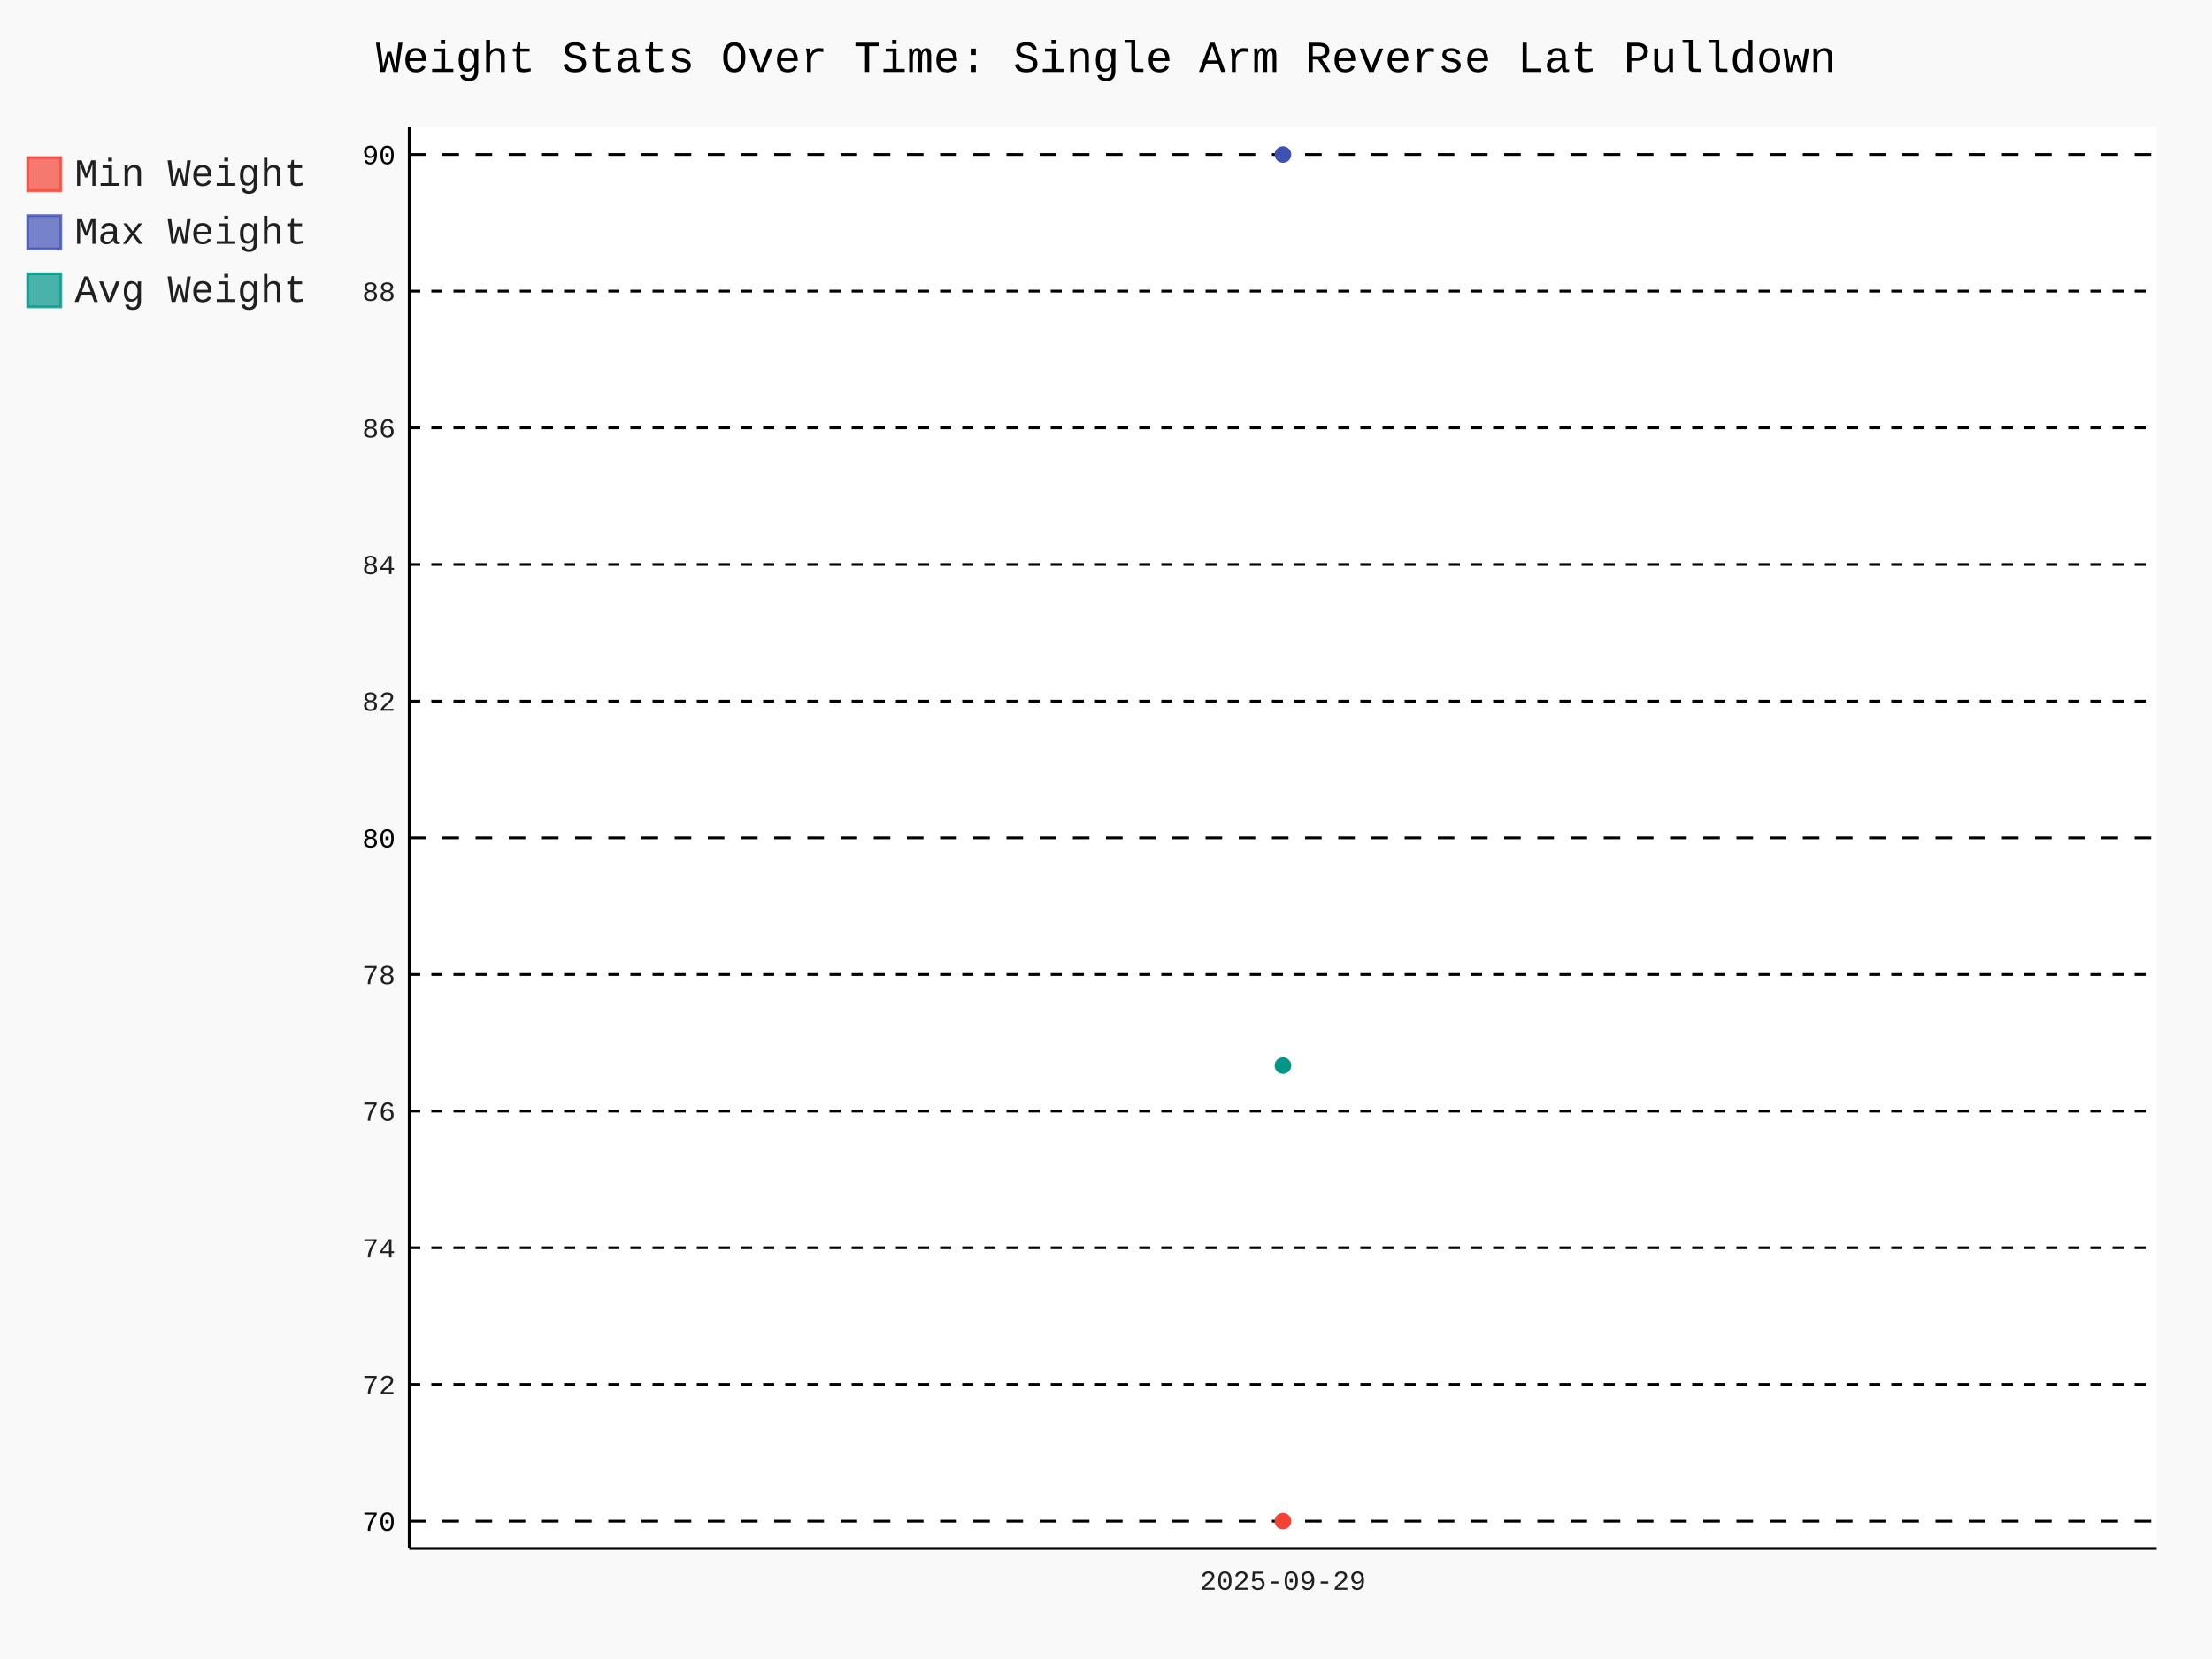
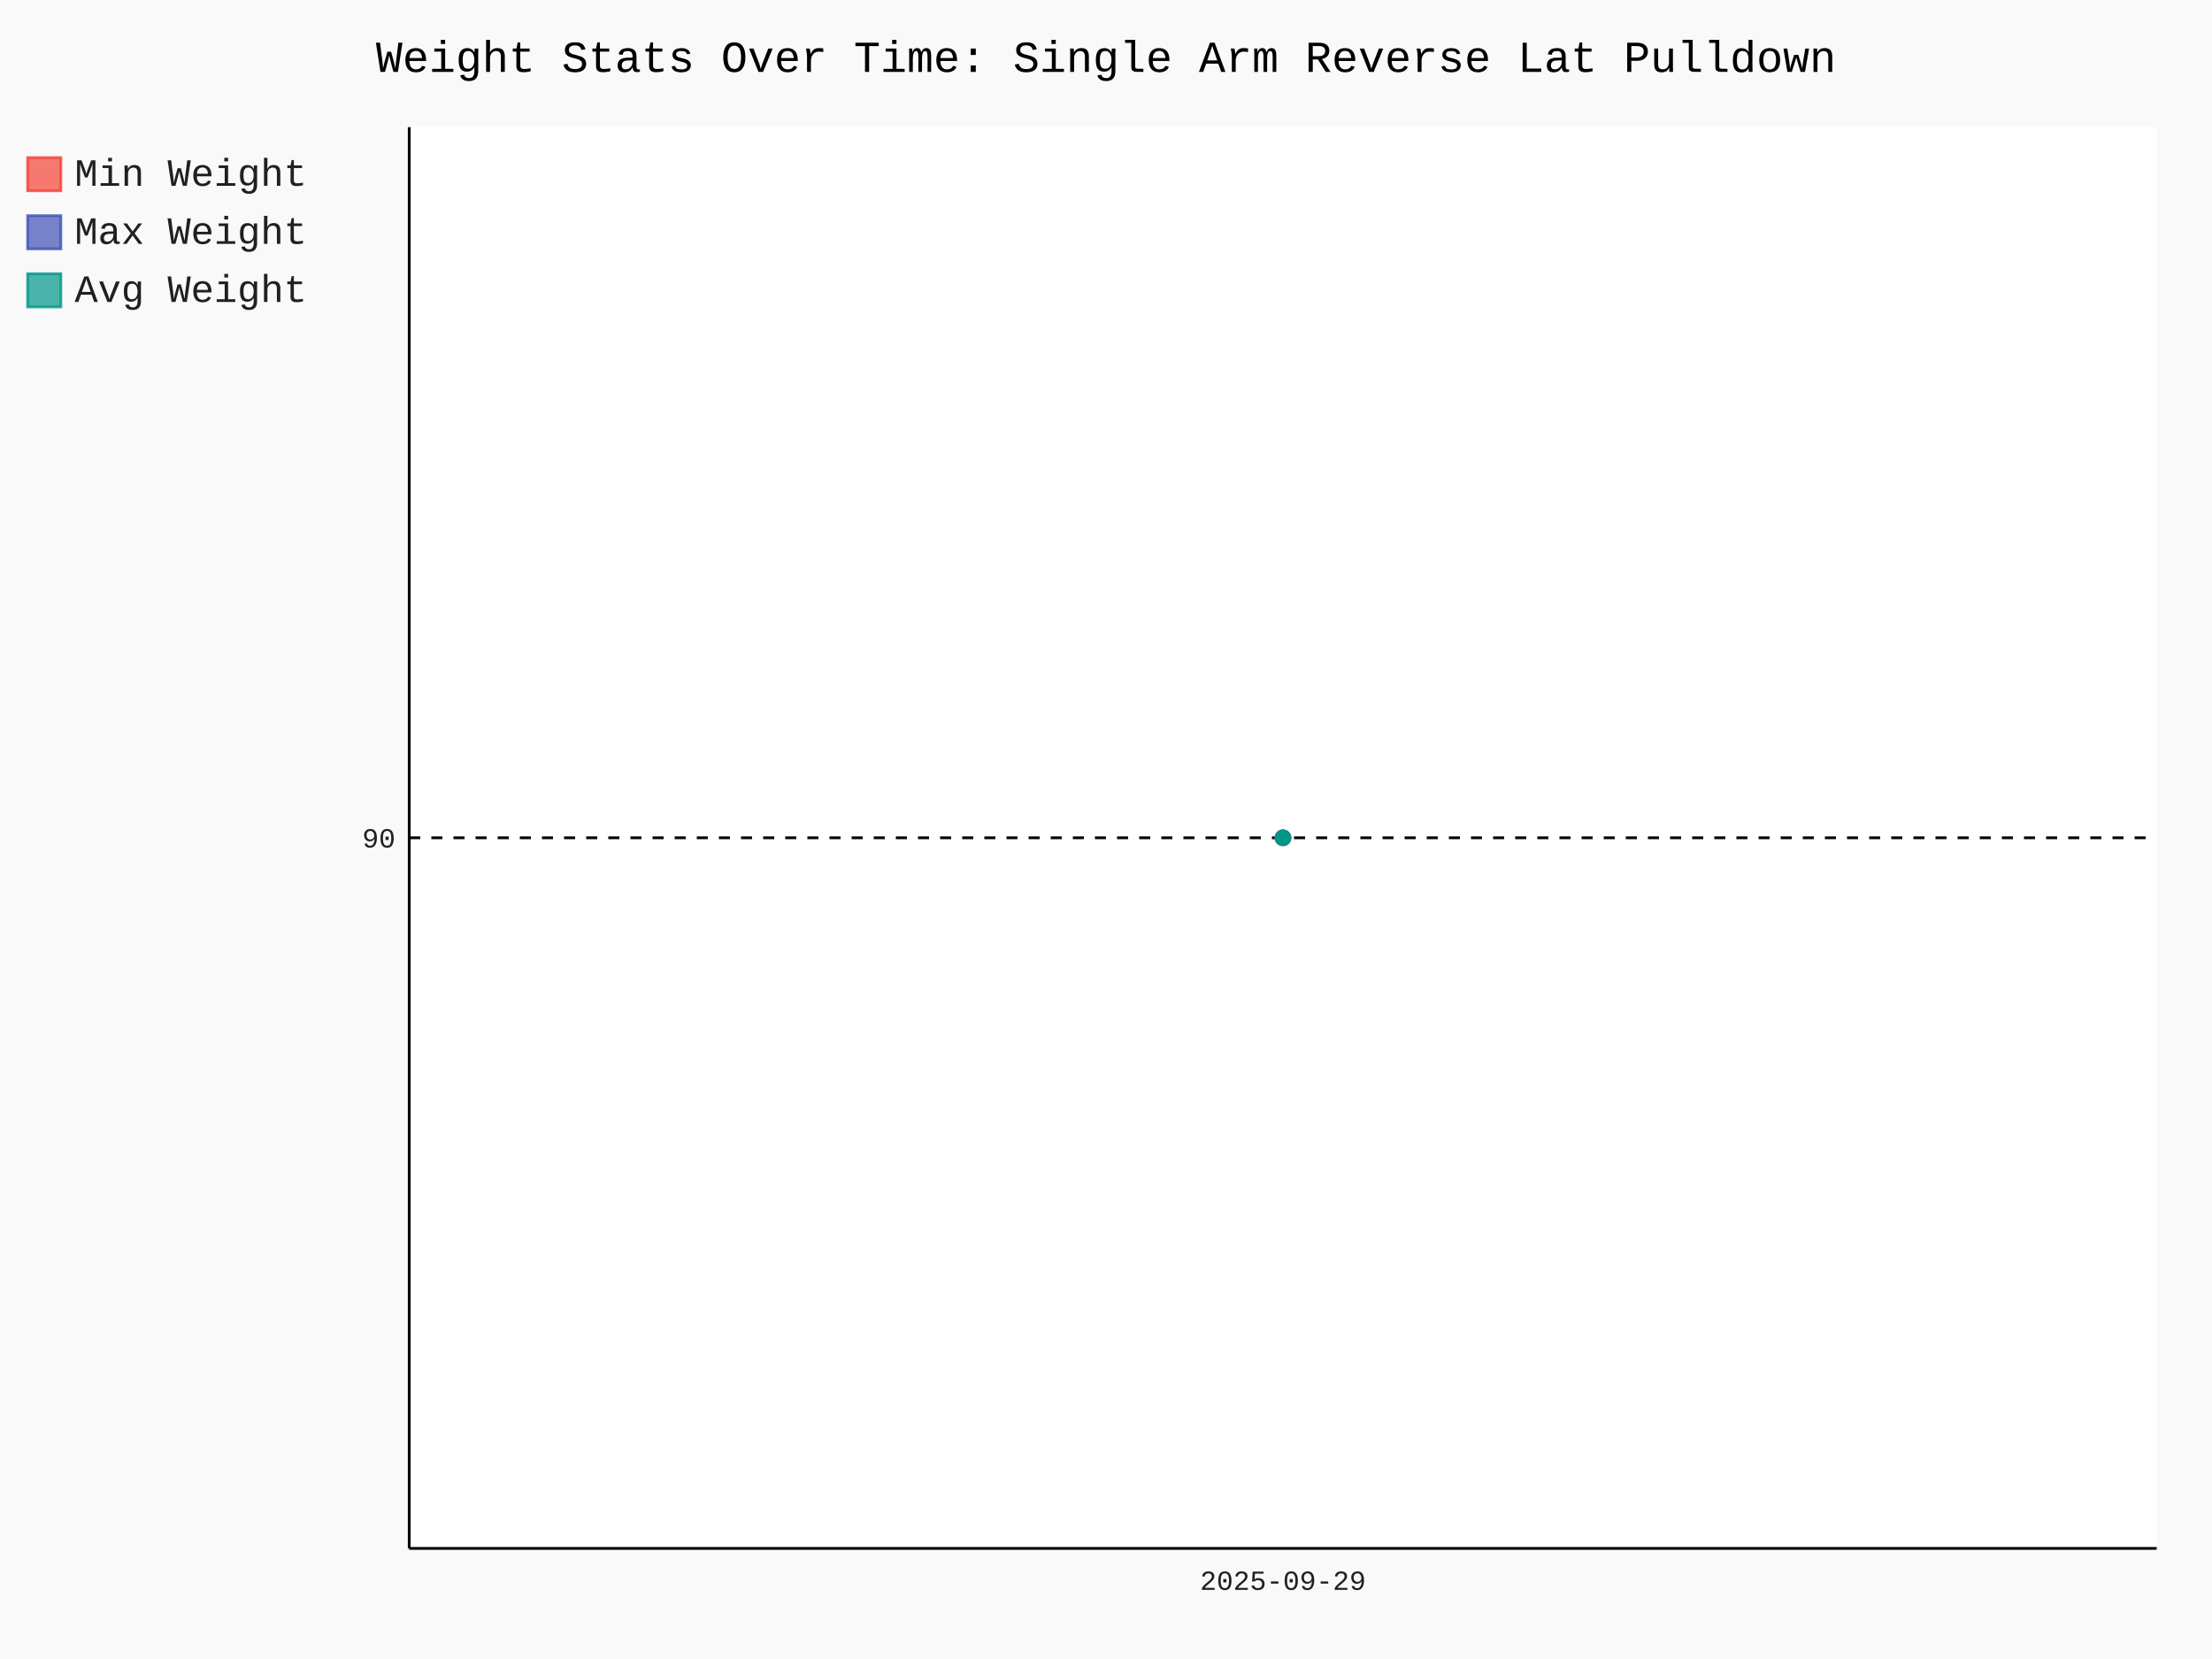
- <svg xmlns="http://www.w3.org/2000/svg" id="chart-86654a37-4a5d-46f9-a737-bcc40e52853e" class="pygal-chart" viewBox="0 0 800 600">
+ <svg xmlns="http://www.w3.org/2000/svg" id="chart-d82df58e-daff-4e4c-b26a-4f591d830536" class="pygal-chart" viewBox="0 0 800 600">
  <defs>
-     <style type="text/css">#chart-86654a37-4a5d-46f9-a737-bcc40e52853e{-webkit-user-select:none;-webkit-font-smoothing:antialiased;font-family:Consolas,"Liberation Mono",Menlo,Courier,monospace}#chart-86654a37-4a5d-46f9-a737-bcc40e52853e .title{font-family:Consolas,"Liberation Mono",Menlo,Courier,monospace;font-size:16px}#chart-86654a37-4a5d-46f9-a737-bcc40e52853e .legends .legend text{font-family:Consolas,"Liberation Mono",Menlo,Courier,monospace;font-size:14px}#chart-86654a37-4a5d-46f9-a737-bcc40e52853e .axis text{font-family:Consolas,"Liberation Mono",Menlo,Courier,monospace;font-size:10px}#chart-86654a37-4a5d-46f9-a737-bcc40e52853e .axis text.major{font-family:Consolas,"Liberation Mono",Menlo,Courier,monospace;font-size:10px}#chart-86654a37-4a5d-46f9-a737-bcc40e52853e .text-overlay text.value{font-family:Consolas,"Liberation Mono",Menlo,Courier,monospace;font-size:16px}#chart-86654a37-4a5d-46f9-a737-bcc40e52853e .text-overlay text.label{font-family:Consolas,"Liberation Mono",Menlo,Courier,monospace;font-size:10px}#chart-86654a37-4a5d-46f9-a737-bcc40e52853e .tooltip{font-family:Consolas,"Liberation Mono",Menlo,Courier,monospace;font-size:14px}#chart-86654a37-4a5d-46f9-a737-bcc40e52853e text.no_data{font-family:Consolas,"Liberation Mono",Menlo,Courier,monospace;font-size:64px}
- #chart-86654a37-4a5d-46f9-a737-bcc40e52853e{background-color:rgba(249,249,249,1)}#chart-86654a37-4a5d-46f9-a737-bcc40e52853e path,#chart-86654a37-4a5d-46f9-a737-bcc40e52853e line,#chart-86654a37-4a5d-46f9-a737-bcc40e52853e rect,#chart-86654a37-4a5d-46f9-a737-bcc40e52853e circle{-webkit-transition:150ms;-moz-transition:150ms;transition:150ms}#chart-86654a37-4a5d-46f9-a737-bcc40e52853e .graph &gt; .background{fill:rgba(249,249,249,1)}#chart-86654a37-4a5d-46f9-a737-bcc40e52853e .plot &gt; .background{fill:rgba(255,255,255,1)}#chart-86654a37-4a5d-46f9-a737-bcc40e52853e .graph{fill:rgba(0,0,0,.87)}#chart-86654a37-4a5d-46f9-a737-bcc40e52853e text.no_data{fill:rgba(0,0,0,1)}#chart-86654a37-4a5d-46f9-a737-bcc40e52853e .title{fill:rgba(0,0,0,1)}#chart-86654a37-4a5d-46f9-a737-bcc40e52853e .legends .legend text{fill:rgba(0,0,0,.87)}#chart-86654a37-4a5d-46f9-a737-bcc40e52853e .legends .legend:hover text{fill:rgba(0,0,0,1)}#chart-86654a37-4a5d-46f9-a737-bcc40e52853e .axis .line{stroke:rgba(0,0,0,1)}#chart-86654a37-4a5d-46f9-a737-bcc40e52853e .axis .guide.line{stroke:rgba(0,0,0,.54)}#chart-86654a37-4a5d-46f9-a737-bcc40e52853e .axis .major.line{stroke:rgba(0,0,0,.87)}#chart-86654a37-4a5d-46f9-a737-bcc40e52853e .axis text.major{fill:rgba(0,0,0,1)}#chart-86654a37-4a5d-46f9-a737-bcc40e52853e .axis.y .guides:hover .guide.line,#chart-86654a37-4a5d-46f9-a737-bcc40e52853e .line-graph .axis.x .guides:hover .guide.line,#chart-86654a37-4a5d-46f9-a737-bcc40e52853e .stackedline-graph .axis.x .guides:hover .guide.line,#chart-86654a37-4a5d-46f9-a737-bcc40e52853e .xy-graph .axis.x .guides:hover .guide.line{stroke:rgba(0,0,0,1)}#chart-86654a37-4a5d-46f9-a737-bcc40e52853e .axis .guides:hover text{fill:rgba(0,0,0,1)}#chart-86654a37-4a5d-46f9-a737-bcc40e52853e .reactive{fill-opacity:.7;stroke-opacity:.8;stroke-width:1}#chart-86654a37-4a5d-46f9-a737-bcc40e52853e .ci{stroke:rgba(0,0,0,.87)}#chart-86654a37-4a5d-46f9-a737-bcc40e52853e .reactive.active,#chart-86654a37-4a5d-46f9-a737-bcc40e52853e .active .reactive{fill-opacity:.8;stroke-opacity:.9;stroke-width:4}#chart-86654a37-4a5d-46f9-a737-bcc40e52853e .ci .reactive.active{stroke-width:1.5}#chart-86654a37-4a5d-46f9-a737-bcc40e52853e .series text{fill:rgba(0,0,0,1)}#chart-86654a37-4a5d-46f9-a737-bcc40e52853e .tooltip rect{fill:rgba(255,255,255,1);stroke:rgba(0,0,0,1);-webkit-transition:opacity 150ms;-moz-transition:opacity 150ms;transition:opacity 150ms}#chart-86654a37-4a5d-46f9-a737-bcc40e52853e .tooltip .label{fill:rgba(0,0,0,.87)}#chart-86654a37-4a5d-46f9-a737-bcc40e52853e .tooltip .label{fill:rgba(0,0,0,.87)}#chart-86654a37-4a5d-46f9-a737-bcc40e52853e .tooltip .legend{font-size:.8em;fill:rgba(0,0,0,.54)}#chart-86654a37-4a5d-46f9-a737-bcc40e52853e .tooltip .x_label{font-size:.6em;fill:rgba(0,0,0,1)}#chart-86654a37-4a5d-46f9-a737-bcc40e52853e .tooltip .xlink{font-size:.5em;text-decoration:underline}#chart-86654a37-4a5d-46f9-a737-bcc40e52853e .tooltip .value{font-size:1.5em}#chart-86654a37-4a5d-46f9-a737-bcc40e52853e .bound{font-size:.5em}#chart-86654a37-4a5d-46f9-a737-bcc40e52853e .max-value{font-size:.75em;fill:rgba(0,0,0,.54)}#chart-86654a37-4a5d-46f9-a737-bcc40e52853e .map-element{fill:rgba(255,255,255,1);stroke:rgba(0,0,0,.54) !important}#chart-86654a37-4a5d-46f9-a737-bcc40e52853e .map-element .reactive{fill-opacity:inherit;stroke-opacity:inherit}#chart-86654a37-4a5d-46f9-a737-bcc40e52853e .color-0,#chart-86654a37-4a5d-46f9-a737-bcc40e52853e .color-0 a:visited{stroke:#F44336;fill:#F44336}#chart-86654a37-4a5d-46f9-a737-bcc40e52853e .color-1,#chart-86654a37-4a5d-46f9-a737-bcc40e52853e .color-1 a:visited{stroke:#3F51B5;fill:#3F51B5}#chart-86654a37-4a5d-46f9-a737-bcc40e52853e .color-2,#chart-86654a37-4a5d-46f9-a737-bcc40e52853e .color-2 a:visited{stroke:#009688;fill:#009688}#chart-86654a37-4a5d-46f9-a737-bcc40e52853e .text-overlay .color-0 text{fill:black}#chart-86654a37-4a5d-46f9-a737-bcc40e52853e .text-overlay .color-1 text{fill:black}#chart-86654a37-4a5d-46f9-a737-bcc40e52853e .text-overlay .color-2 text{fill:black}
- #chart-86654a37-4a5d-46f9-a737-bcc40e52853e text.no_data{text-anchor:middle}#chart-86654a37-4a5d-46f9-a737-bcc40e52853e .guide.line{fill:none}#chart-86654a37-4a5d-46f9-a737-bcc40e52853e .centered{text-anchor:middle}#chart-86654a37-4a5d-46f9-a737-bcc40e52853e .title{text-anchor:middle}#chart-86654a37-4a5d-46f9-a737-bcc40e52853e .legends .legend text{fill-opacity:1}#chart-86654a37-4a5d-46f9-a737-bcc40e52853e .axis.x text{text-anchor:middle}#chart-86654a37-4a5d-46f9-a737-bcc40e52853e .axis.x:not(.web) text[transform]{text-anchor:start}#chart-86654a37-4a5d-46f9-a737-bcc40e52853e .axis.x:not(.web) text[transform].backwards{text-anchor:end}#chart-86654a37-4a5d-46f9-a737-bcc40e52853e .axis.y text{text-anchor:end}#chart-86654a37-4a5d-46f9-a737-bcc40e52853e .axis.y text[transform].backwards{text-anchor:start}#chart-86654a37-4a5d-46f9-a737-bcc40e52853e .axis.y2 text{text-anchor:start}#chart-86654a37-4a5d-46f9-a737-bcc40e52853e .axis.y2 text[transform].backwards{text-anchor:end}#chart-86654a37-4a5d-46f9-a737-bcc40e52853e .axis .guide.line{stroke-dasharray:4,4;stroke:black}#chart-86654a37-4a5d-46f9-a737-bcc40e52853e .axis .major.guide.line{stroke-dasharray:6,6;stroke:black}#chart-86654a37-4a5d-46f9-a737-bcc40e52853e .horizontal .axis.y .guide.line,#chart-86654a37-4a5d-46f9-a737-bcc40e52853e .horizontal .axis.y2 .guide.line,#chart-86654a37-4a5d-46f9-a737-bcc40e52853e .vertical .axis.x .guide.line{opacity:0}#chart-86654a37-4a5d-46f9-a737-bcc40e52853e .horizontal .axis.always_show .guide.line,#chart-86654a37-4a5d-46f9-a737-bcc40e52853e .vertical .axis.always_show .guide.line{opacity:1 !important}#chart-86654a37-4a5d-46f9-a737-bcc40e52853e .axis.y .guides:hover .guide.line,#chart-86654a37-4a5d-46f9-a737-bcc40e52853e .axis.y2 .guides:hover .guide.line,#chart-86654a37-4a5d-46f9-a737-bcc40e52853e .axis.x .guides:hover .guide.line{opacity:1}#chart-86654a37-4a5d-46f9-a737-bcc40e52853e .axis .guides:hover text{opacity:1}#chart-86654a37-4a5d-46f9-a737-bcc40e52853e .nofill{fill:none}#chart-86654a37-4a5d-46f9-a737-bcc40e52853e .subtle-fill{fill-opacity:.2}#chart-86654a37-4a5d-46f9-a737-bcc40e52853e .dot{stroke-width:1px;fill-opacity:1;stroke-opacity:1}#chart-86654a37-4a5d-46f9-a737-bcc40e52853e .dot.active{stroke-width:5px}#chart-86654a37-4a5d-46f9-a737-bcc40e52853e .dot.negative{fill:transparent}#chart-86654a37-4a5d-46f9-a737-bcc40e52853e text,#chart-86654a37-4a5d-46f9-a737-bcc40e52853e tspan{stroke:none !important}#chart-86654a37-4a5d-46f9-a737-bcc40e52853e .series text.active{opacity:1}#chart-86654a37-4a5d-46f9-a737-bcc40e52853e .tooltip rect{fill-opacity:.95;stroke-width:.5}#chart-86654a37-4a5d-46f9-a737-bcc40e52853e .tooltip text{fill-opacity:1}#chart-86654a37-4a5d-46f9-a737-bcc40e52853e .showable{visibility:hidden}#chart-86654a37-4a5d-46f9-a737-bcc40e52853e .showable.shown{visibility:visible}#chart-86654a37-4a5d-46f9-a737-bcc40e52853e .gauge-background{fill:rgba(229,229,229,1);stroke:none}#chart-86654a37-4a5d-46f9-a737-bcc40e52853e .bg-lines{stroke:rgba(249,249,249,1);stroke-width:2px}</style>
+     <style type="text/css">#chart-d82df58e-daff-4e4c-b26a-4f591d830536{-webkit-user-select:none;-webkit-font-smoothing:antialiased;font-family:Consolas,"Liberation Mono",Menlo,Courier,monospace}#chart-d82df58e-daff-4e4c-b26a-4f591d830536 .title{font-family:Consolas,"Liberation Mono",Menlo,Courier,monospace;font-size:16px}#chart-d82df58e-daff-4e4c-b26a-4f591d830536 .legends .legend text{font-family:Consolas,"Liberation Mono",Menlo,Courier,monospace;font-size:14px}#chart-d82df58e-daff-4e4c-b26a-4f591d830536 .axis text{font-family:Consolas,"Liberation Mono",Menlo,Courier,monospace;font-size:10px}#chart-d82df58e-daff-4e4c-b26a-4f591d830536 .axis text.major{font-family:Consolas,"Liberation Mono",Menlo,Courier,monospace;font-size:10px}#chart-d82df58e-daff-4e4c-b26a-4f591d830536 .text-overlay text.value{font-family:Consolas,"Liberation Mono",Menlo,Courier,monospace;font-size:16px}#chart-d82df58e-daff-4e4c-b26a-4f591d830536 .text-overlay text.label{font-family:Consolas,"Liberation Mono",Menlo,Courier,monospace;font-size:10px}#chart-d82df58e-daff-4e4c-b26a-4f591d830536 .tooltip{font-family:Consolas,"Liberation Mono",Menlo,Courier,monospace;font-size:14px}#chart-d82df58e-daff-4e4c-b26a-4f591d830536 text.no_data{font-family:Consolas,"Liberation Mono",Menlo,Courier,monospace;font-size:64px}
+ #chart-d82df58e-daff-4e4c-b26a-4f591d830536{background-color:rgba(249,249,249,1)}#chart-d82df58e-daff-4e4c-b26a-4f591d830536 path,#chart-d82df58e-daff-4e4c-b26a-4f591d830536 line,#chart-d82df58e-daff-4e4c-b26a-4f591d830536 rect,#chart-d82df58e-daff-4e4c-b26a-4f591d830536 circle{-webkit-transition:150ms;-moz-transition:150ms;transition:150ms}#chart-d82df58e-daff-4e4c-b26a-4f591d830536 .graph &gt; .background{fill:rgba(249,249,249,1)}#chart-d82df58e-daff-4e4c-b26a-4f591d830536 .plot &gt; .background{fill:rgba(255,255,255,1)}#chart-d82df58e-daff-4e4c-b26a-4f591d830536 .graph{fill:rgba(0,0,0,.87)}#chart-d82df58e-daff-4e4c-b26a-4f591d830536 text.no_data{fill:rgba(0,0,0,1)}#chart-d82df58e-daff-4e4c-b26a-4f591d830536 .title{fill:rgba(0,0,0,1)}#chart-d82df58e-daff-4e4c-b26a-4f591d830536 .legends .legend text{fill:rgba(0,0,0,.87)}#chart-d82df58e-daff-4e4c-b26a-4f591d830536 .legends .legend:hover text{fill:rgba(0,0,0,1)}#chart-d82df58e-daff-4e4c-b26a-4f591d830536 .axis .line{stroke:rgba(0,0,0,1)}#chart-d82df58e-daff-4e4c-b26a-4f591d830536 .axis .guide.line{stroke:rgba(0,0,0,.54)}#chart-d82df58e-daff-4e4c-b26a-4f591d830536 .axis .major.line{stroke:rgba(0,0,0,.87)}#chart-d82df58e-daff-4e4c-b26a-4f591d830536 .axis text.major{fill:rgba(0,0,0,1)}#chart-d82df58e-daff-4e4c-b26a-4f591d830536 .axis.y .guides:hover .guide.line,#chart-d82df58e-daff-4e4c-b26a-4f591d830536 .line-graph .axis.x .guides:hover .guide.line,#chart-d82df58e-daff-4e4c-b26a-4f591d830536 .stackedline-graph .axis.x .guides:hover .guide.line,#chart-d82df58e-daff-4e4c-b26a-4f591d830536 .xy-graph .axis.x .guides:hover .guide.line{stroke:rgba(0,0,0,1)}#chart-d82df58e-daff-4e4c-b26a-4f591d830536 .axis .guides:hover text{fill:rgba(0,0,0,1)}#chart-d82df58e-daff-4e4c-b26a-4f591d830536 .reactive{fill-opacity:.7;stroke-opacity:.8;stroke-width:1}#chart-d82df58e-daff-4e4c-b26a-4f591d830536 .ci{stroke:rgba(0,0,0,.87)}#chart-d82df58e-daff-4e4c-b26a-4f591d830536 .reactive.active,#chart-d82df58e-daff-4e4c-b26a-4f591d830536 .active .reactive{fill-opacity:.8;stroke-opacity:.9;stroke-width:4}#chart-d82df58e-daff-4e4c-b26a-4f591d830536 .ci .reactive.active{stroke-width:1.5}#chart-d82df58e-daff-4e4c-b26a-4f591d830536 .series text{fill:rgba(0,0,0,1)}#chart-d82df58e-daff-4e4c-b26a-4f591d830536 .tooltip rect{fill:rgba(255,255,255,1);stroke:rgba(0,0,0,1);-webkit-transition:opacity 150ms;-moz-transition:opacity 150ms;transition:opacity 150ms}#chart-d82df58e-daff-4e4c-b26a-4f591d830536 .tooltip .label{fill:rgba(0,0,0,.87)}#chart-d82df58e-daff-4e4c-b26a-4f591d830536 .tooltip .label{fill:rgba(0,0,0,.87)}#chart-d82df58e-daff-4e4c-b26a-4f591d830536 .tooltip .legend{font-size:.8em;fill:rgba(0,0,0,.54)}#chart-d82df58e-daff-4e4c-b26a-4f591d830536 .tooltip .x_label{font-size:.6em;fill:rgba(0,0,0,1)}#chart-d82df58e-daff-4e4c-b26a-4f591d830536 .tooltip .xlink{font-size:.5em;text-decoration:underline}#chart-d82df58e-daff-4e4c-b26a-4f591d830536 .tooltip .value{font-size:1.5em}#chart-d82df58e-daff-4e4c-b26a-4f591d830536 .bound{font-size:.5em}#chart-d82df58e-daff-4e4c-b26a-4f591d830536 .max-value{font-size:.75em;fill:rgba(0,0,0,.54)}#chart-d82df58e-daff-4e4c-b26a-4f591d830536 .map-element{fill:rgba(255,255,255,1);stroke:rgba(0,0,0,.54) !important}#chart-d82df58e-daff-4e4c-b26a-4f591d830536 .map-element .reactive{fill-opacity:inherit;stroke-opacity:inherit}#chart-d82df58e-daff-4e4c-b26a-4f591d830536 .color-0,#chart-d82df58e-daff-4e4c-b26a-4f591d830536 .color-0 a:visited{stroke:#F44336;fill:#F44336}#chart-d82df58e-daff-4e4c-b26a-4f591d830536 .color-1,#chart-d82df58e-daff-4e4c-b26a-4f591d830536 .color-1 a:visited{stroke:#3F51B5;fill:#3F51B5}#chart-d82df58e-daff-4e4c-b26a-4f591d830536 .color-2,#chart-d82df58e-daff-4e4c-b26a-4f591d830536 .color-2 a:visited{stroke:#009688;fill:#009688}#chart-d82df58e-daff-4e4c-b26a-4f591d830536 .text-overlay .color-0 text{fill:black}#chart-d82df58e-daff-4e4c-b26a-4f591d830536 .text-overlay .color-1 text{fill:black}#chart-d82df58e-daff-4e4c-b26a-4f591d830536 .text-overlay .color-2 text{fill:black}
+ #chart-d82df58e-daff-4e4c-b26a-4f591d830536 text.no_data{text-anchor:middle}#chart-d82df58e-daff-4e4c-b26a-4f591d830536 .guide.line{fill:none}#chart-d82df58e-daff-4e4c-b26a-4f591d830536 .centered{text-anchor:middle}#chart-d82df58e-daff-4e4c-b26a-4f591d830536 .title{text-anchor:middle}#chart-d82df58e-daff-4e4c-b26a-4f591d830536 .legends .legend text{fill-opacity:1}#chart-d82df58e-daff-4e4c-b26a-4f591d830536 .axis.x text{text-anchor:middle}#chart-d82df58e-daff-4e4c-b26a-4f591d830536 .axis.x:not(.web) text[transform]{text-anchor:start}#chart-d82df58e-daff-4e4c-b26a-4f591d830536 .axis.x:not(.web) text[transform].backwards{text-anchor:end}#chart-d82df58e-daff-4e4c-b26a-4f591d830536 .axis.y text{text-anchor:end}#chart-d82df58e-daff-4e4c-b26a-4f591d830536 .axis.y text[transform].backwards{text-anchor:start}#chart-d82df58e-daff-4e4c-b26a-4f591d830536 .axis.y2 text{text-anchor:start}#chart-d82df58e-daff-4e4c-b26a-4f591d830536 .axis.y2 text[transform].backwards{text-anchor:end}#chart-d82df58e-daff-4e4c-b26a-4f591d830536 .axis .guide.line{stroke-dasharray:4,4;stroke:black}#chart-d82df58e-daff-4e4c-b26a-4f591d830536 .axis .major.guide.line{stroke-dasharray:6,6;stroke:black}#chart-d82df58e-daff-4e4c-b26a-4f591d830536 .horizontal .axis.y .guide.line,#chart-d82df58e-daff-4e4c-b26a-4f591d830536 .horizontal .axis.y2 .guide.line,#chart-d82df58e-daff-4e4c-b26a-4f591d830536 .vertical .axis.x .guide.line{opacity:0}#chart-d82df58e-daff-4e4c-b26a-4f591d830536 .horizontal .axis.always_show .guide.line,#chart-d82df58e-daff-4e4c-b26a-4f591d830536 .vertical .axis.always_show .guide.line{opacity:1 !important}#chart-d82df58e-daff-4e4c-b26a-4f591d830536 .axis.y .guides:hover .guide.line,#chart-d82df58e-daff-4e4c-b26a-4f591d830536 .axis.y2 .guides:hover .guide.line,#chart-d82df58e-daff-4e4c-b26a-4f591d830536 .axis.x .guides:hover .guide.line{opacity:1}#chart-d82df58e-daff-4e4c-b26a-4f591d830536 .axis .guides:hover text{opacity:1}#chart-d82df58e-daff-4e4c-b26a-4f591d830536 .nofill{fill:none}#chart-d82df58e-daff-4e4c-b26a-4f591d830536 .subtle-fill{fill-opacity:.2}#chart-d82df58e-daff-4e4c-b26a-4f591d830536 .dot{stroke-width:1px;fill-opacity:1;stroke-opacity:1}#chart-d82df58e-daff-4e4c-b26a-4f591d830536 .dot.active{stroke-width:5px}#chart-d82df58e-daff-4e4c-b26a-4f591d830536 .dot.negative{fill:transparent}#chart-d82df58e-daff-4e4c-b26a-4f591d830536 text,#chart-d82df58e-daff-4e4c-b26a-4f591d830536 tspan{stroke:none !important}#chart-d82df58e-daff-4e4c-b26a-4f591d830536 .series text.active{opacity:1}#chart-d82df58e-daff-4e4c-b26a-4f591d830536 .tooltip rect{fill-opacity:.95;stroke-width:.5}#chart-d82df58e-daff-4e4c-b26a-4f591d830536 .tooltip text{fill-opacity:1}#chart-d82df58e-daff-4e4c-b26a-4f591d830536 .showable{visibility:hidden}#chart-d82df58e-daff-4e4c-b26a-4f591d830536 .showable.shown{visibility:visible}#chart-d82df58e-daff-4e4c-b26a-4f591d830536 .gauge-background{fill:rgba(229,229,229,1);stroke:none}#chart-d82df58e-daff-4e4c-b26a-4f591d830536 .bg-lines{stroke:rgba(249,249,249,1);stroke-width:2px}</style>
  </defs>
  <g class="graph line-graph vertical">
    <rect x="0" y="0" width="800" height="600" class="background" />
    <g transform="translate(148, 46)" class="plot">
      <rect x="0" y="0" width="632.0" height="514" class="background" />
      <g class="axis y always_show">
        <path d="M0 514 h632" class="line" />
        <g class="guides">
-           <path d="M0 504.115 h632" class="major guide line" />
-           <text x="-5" y="507.615" class="major">70</text>
-         </g>
-         <g class="guides">
-           <path d="M0 454.692 h632" class="guide line" />
-           <text x="-5" y="458.192" class="">72</text>
-         </g>
-         <g class="guides">
-           <path d="M0 405.269 h632" class="guide line" />
-           <text x="-5" y="408.769" class="">74</text>
-         </g>
-         <g class="guides">
-           <path d="M0 355.846 h632" class="guide line" />
-           <text x="-5" y="359.346" class="">76</text>
-         </g>
-         <g class="guides">
-           <path d="M0 306.423 h632" class="guide line" />
-           <text x="-5" y="309.923" class="">78</text>
-         </g>
-         <g class="guides">
-           <path d="M0 257 h632" class="major guide line" />
-           <text x="-5" y="260.5" class="major">80</text>
-         </g>
-         <g class="guides">
-           <path d="M0 207.577 h632" class="guide line" />
-           <text x="-5" y="211.077" class="">82</text>
-         </g>
-         <g class="guides">
-           <path d="M0 158.154 h632" class="guide line" />
-           <text x="-5" y="161.654" class="">84</text>
-         </g>
-         <g class="guides">
-           <path d="M0 108.731 h632" class="guide line" />
-           <text x="-5" y="112.231" class="">86</text>
-         </g>
-         <g class="guides">
-           <path d="M0 59.308 h632" class="guide line" />
-           <text x="-5" y="62.808" class="">88</text>
-         </g>
-         <g class="guides">
-           <path d="M0 9.885 h632" class="major guide line" />
-           <text x="-5" y="13.385" class="major">90</text>
+           <path d="M0 257 h632" class="guide line" />
+           <text x="-5" y="260.5" class="">90</text>
        </g>
      </g>
      <g class="axis x">
        <path d="M0 0 v514" class="line" />
        <g class="guides">
          <path d="M316 0 v514" class="guide line" />
          <text x="316.0" y="529.0" class="">2025-09-29</text>
        </g>
      </g>
      <g class="series serie-0 color-0" />
      <g class="series serie-1 color-1" />
      <g class="series serie-2 color-2" />
    </g>
    <g class="titles">
      <text x="400.0" y="26" class="title plot_title">Weight Stats Over Time: Single Arm Reverse Lat Pulldown</text>
    </g>
    <g transform="translate(148, 46)" class="plot overlay">
      <g class="series serie-0 color-0">
        <g class="dots">
-           <circle cx="316.0" cy="504.115" r="2.5" class="dot reactive tooltip-trigger" />
+           <circle cx="316.0" cy="257" r="2.5" class="dot reactive tooltip-trigger" />
        </g>
      </g>
      <g class="series serie-1 color-1">
        <g class="dots">
-           <circle cx="316.0" cy="9.885" r="2.5" class="dot reactive tooltip-trigger" />
+           <circle cx="316.0" cy="257" r="2.5" class="dot reactive tooltip-trigger" />
        </g>
      </g>
      <g class="series serie-2 color-2">
        <g class="dots">
-           <circle cx="316.0" cy="339.372" r="2.5" class="dot reactive tooltip-trigger" />
+           <circle cx="316.0" cy="257" r="2.5" class="dot reactive tooltip-trigger" />
        </g>
      </g>
    </g>
    <g transform="translate(148, 46)" class="plot text-overlay">
      <g class="series serie-0 color-0" />
      <g class="series serie-1 color-1" />
      <g class="series serie-2 color-2" />
    </g>
    <g transform="translate(148, 46)" class="plot tooltip-overlay">
      <g transform="translate(0 0)" style="opacity: 0" class="tooltip">
        <rect rx="0" ry="0" width="0" height="0" class="tooltip-box" />
        <g class="text" />
      </g>
    </g>
    <g transform="translate(10, 56)" class="legends">
      <g id="activate-serie-0" class="legend reactive activate-serie">
        <rect x="0.0" y="1.0" width="12" height="12" class="color-0 reactive" />
        <text x="17.0" y="11.2">Min Weight</text>
      </g>
      <g id="activate-serie-1" class="legend reactive activate-serie">
        <rect x="0.0" y="22.0" width="12" height="12" class="color-1 reactive" />
        <text x="17.0" y="32.2">Max Weight</text>
      </g>
      <g id="activate-serie-2" class="legend reactive activate-serie">
        <rect x="0.0" y="43.0" width="12" height="12" class="color-2 reactive" />
        <text x="17.0" y="53.2">Avg Weight</text>
      </g>
    </g>
    <g transform="translate(790, 56)" class="legends" />
  </g>
</svg>
